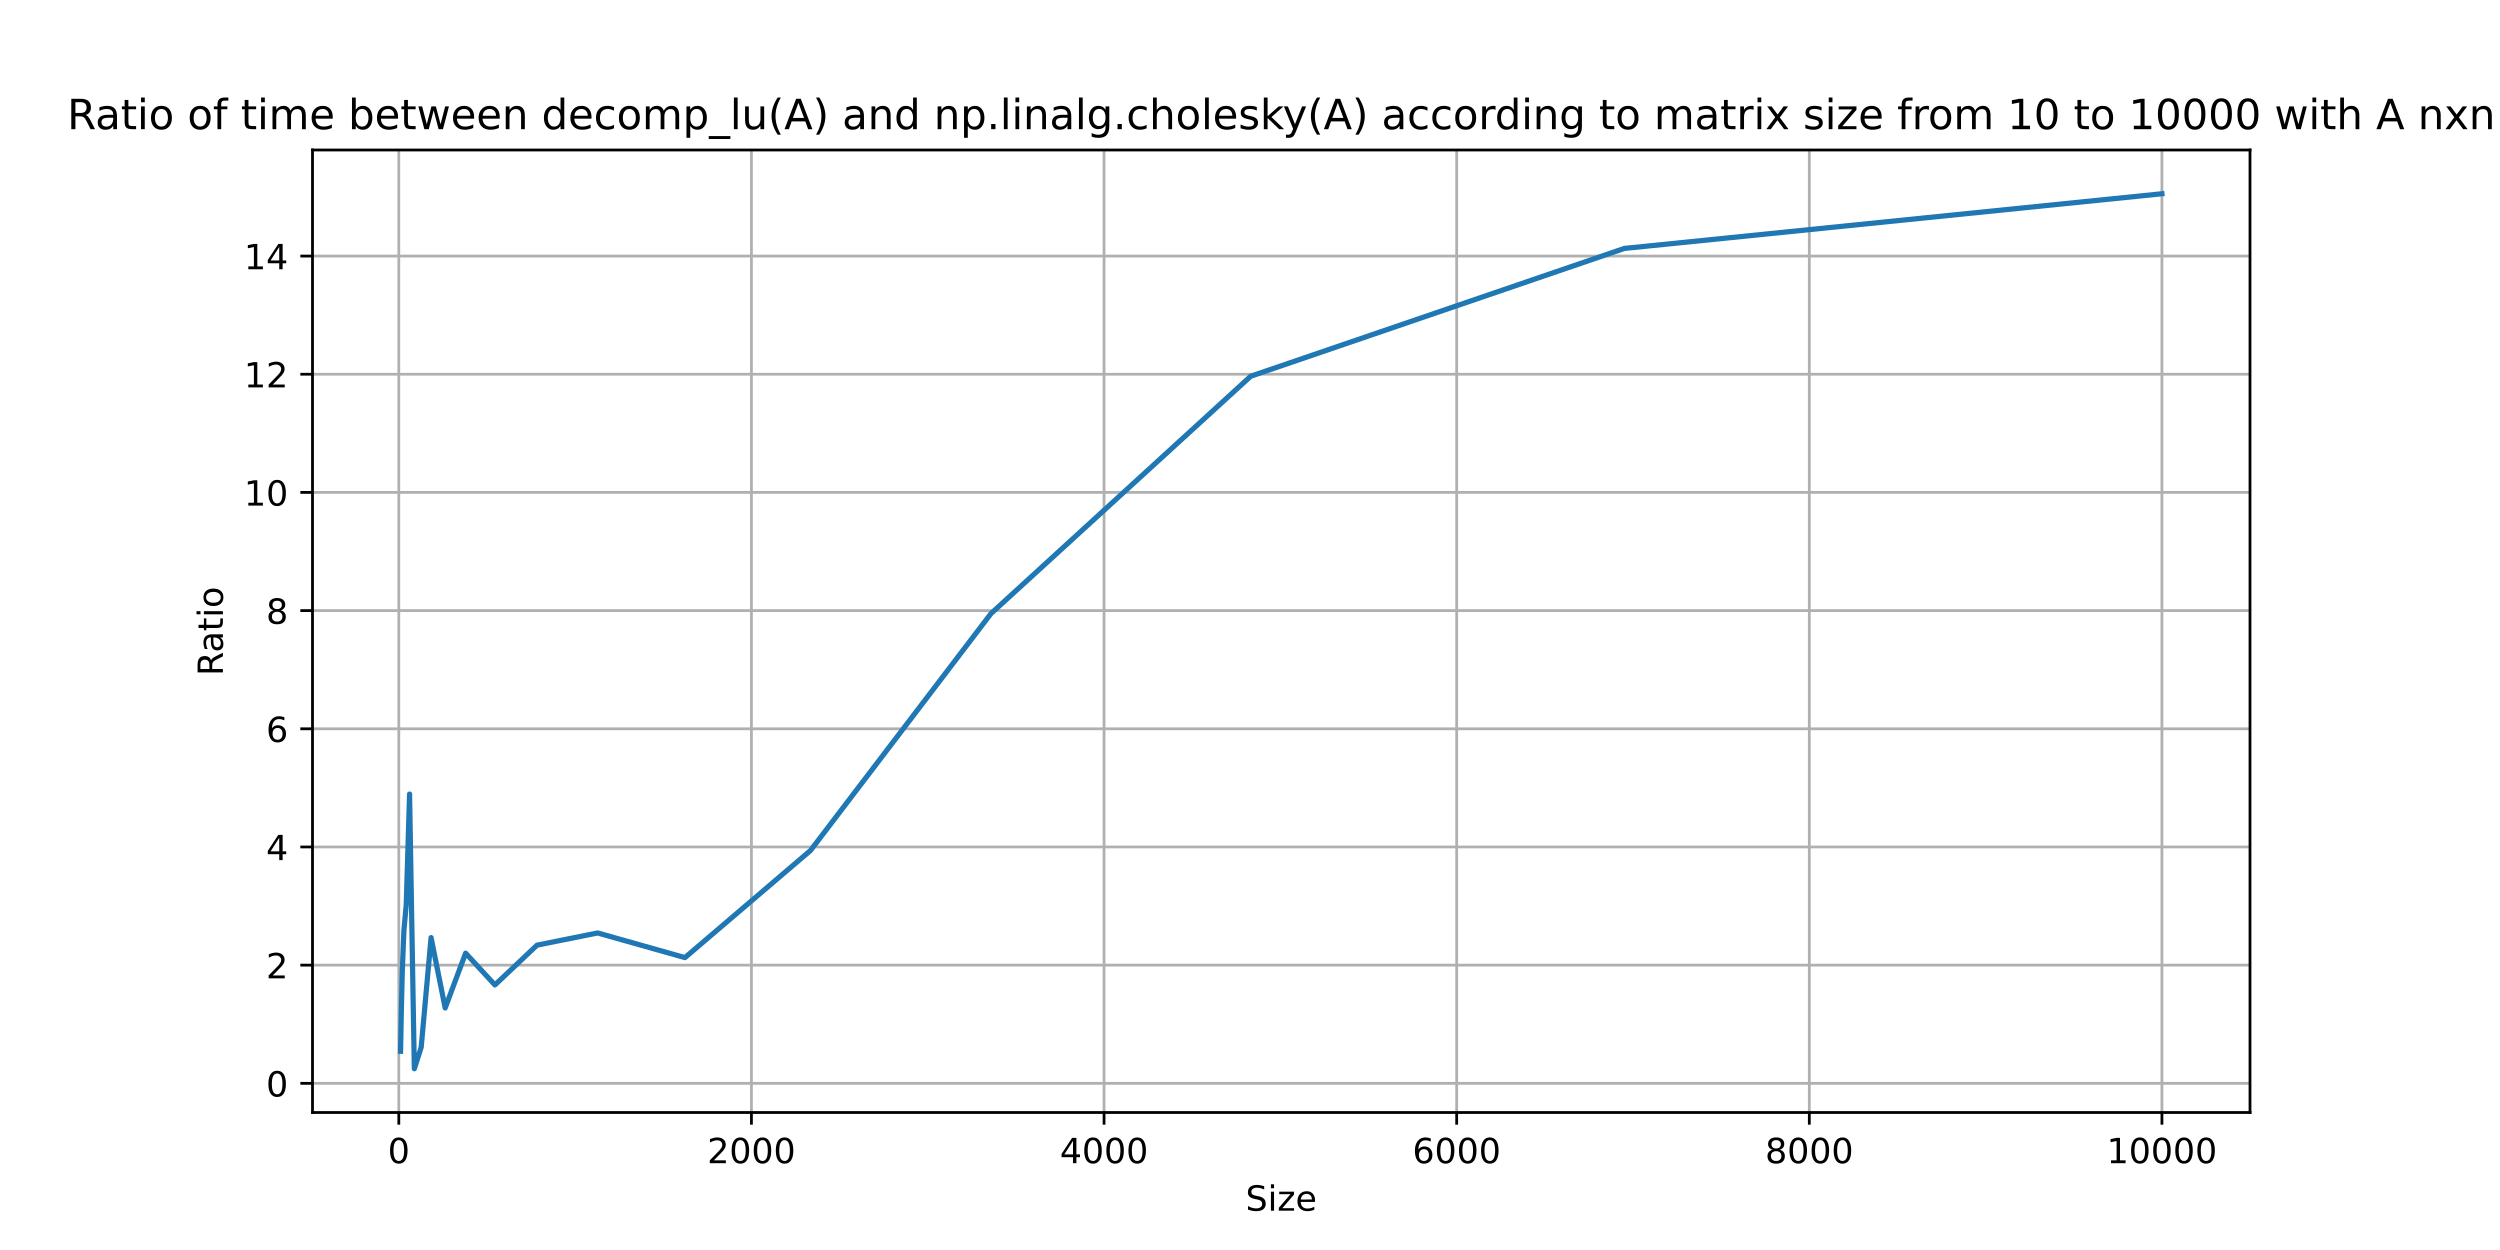
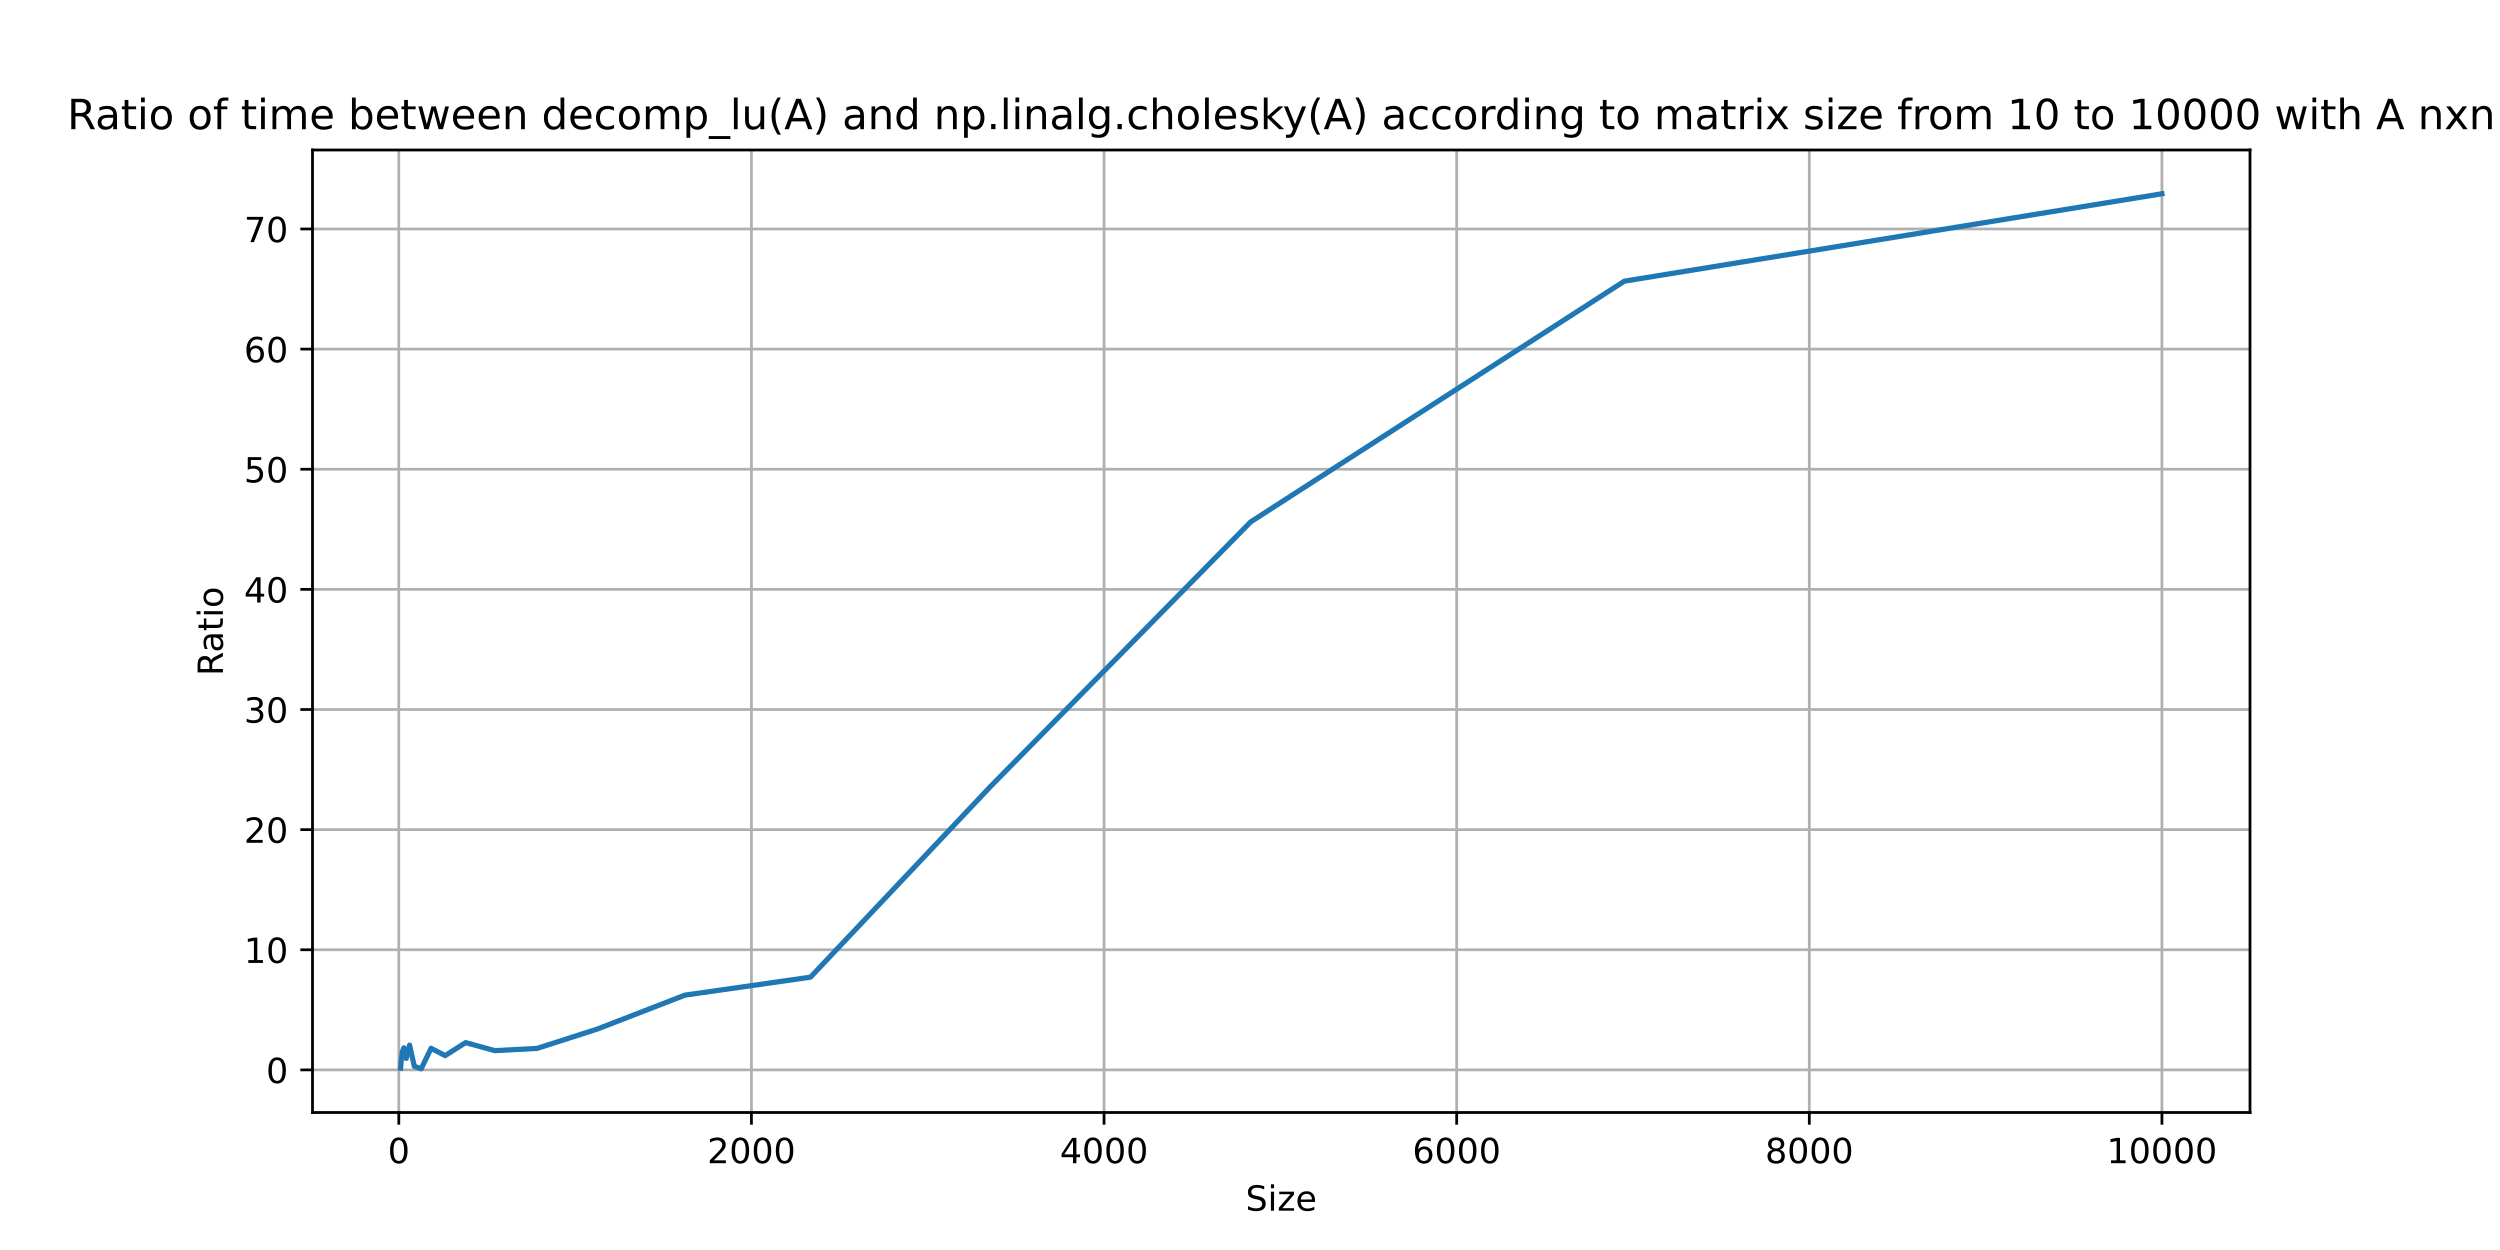
<svg xmlns="http://www.w3.org/2000/svg" xmlns:xlink="http://www.w3.org/1999/xlink" width="720pt" height="360pt" viewBox="0 0 720 360" version="1.1">
  <defs>
    <style type="text/css">*{stroke-linejoin: round; stroke-linecap: butt}</style>
  </defs>
  <g id="figure_1">
    <g id="patch_1">
      <path d="M 0 360  L 720 360  L 720 0  L 0 0  z " style="fill: #ffffff" />
    </g>
    <g id="axes_1">
      <g id="patch_2">
        <path d="M 90 320.4  L 648 320.4  L 648 43.2  L 90 43.2  z " style="fill: #ffffff" />
      </g>
      <g id="matplotlib.axis_1">
        <g id="xtick_1">
          <g id="line2d_1">
-             <path d="M 114.856 320.4  L 114.856 43.2  " clip-path="url(#p5fdc15f300)" style="fill: none; stroke: #b0b0b0; stroke-width: 0.8; stroke-linecap: square" />
+             <path d="M 114.856 320.4  L 114.856 43.2  " clip-path="url(#p4114e30449)" style="fill: none; stroke: #b0b0b0; stroke-width: 0.8; stroke-linecap: square" />
          </g>
          <g id="line2d_2">
            <defs>
-               <path id="m650e588c9d" d="M 0 0  L 0 3.5  " style="stroke: #000000; stroke-width: 0.8" />
+               <path id="m2cbf34627c" d="M 0 0  L 0 3.5  " style="stroke: #000000; stroke-width: 0.8" />
            </defs>
            <g>
-               <use xlink:href="#m650e588c9d" x="114.856" y="320.4" style="stroke: #000000; stroke-width: 0.8" />
+               <use xlink:href="#m2cbf34627c" x="114.856" y="320.4" style="stroke: #000000; stroke-width: 0.8" />
            </g>
          </g>
          <g id="text_1">
            <g transform="translate(111.6746 334.9984)scale(0.1 -0.1)">
              <defs>
                <path id="DejaVuSans-30" d="M 2034 4250  Q 1547 4250 1301 3770  Q 1056 3291 1056 2328  Q 1056 1369 1301 889  Q 1547 409 2034 409  Q 2525 409 2770 889  Q 3016 1369 3016 2328  Q 3016 3291 2770 3770  Q 2525 4250 2034 4250  z M 2034 4750  Q 2819 4750 3233 4129  Q 3647 3509 3647 2328  Q 3647 1150 3233 529  Q 2819 -91 2034 -91  Q 1250 -91 836 529  Q 422 1150 422 2328  Q 422 3509 836 4129  Q 1250 4750 2034 4750  z " transform="scale(0.015625)" />
              </defs>
              <use xlink:href="#DejaVuSans-30" />
            </g>
          </g>
        </g>
        <g id="xtick_2">
          <g id="line2d_3">
-             <path d="M 216.412 320.4  L 216.412 43.2  " clip-path="url(#p5fdc15f300)" style="fill: none; stroke: #b0b0b0; stroke-width: 0.8; stroke-linecap: square" />
+             <path d="M 216.412 320.4  L 216.412 43.2  " clip-path="url(#p4114e30449)" style="fill: none; stroke: #b0b0b0; stroke-width: 0.8; stroke-linecap: square" />
          </g>
          <g id="line2d_4">
            <g>
-               <use xlink:href="#m650e588c9d" x="216.412" y="320.4" style="stroke: #000000; stroke-width: 0.8" />
+               <use xlink:href="#m2cbf34627c" x="216.412" y="320.4" style="stroke: #000000; stroke-width: 0.8" />
            </g>
          </g>
          <g id="text_2">
            <g transform="translate(203.687 334.9984)scale(0.1 -0.1)">
              <defs>
                <path id="DejaVuSans-32" d="M 1228 531  L 3431 531  L 3431 0  L 469 0  L 469 531  Q 828 903 1448 1529  Q 2069 2156 2228 2338  Q 2531 2678 2651 2914  Q 2772 3150 2772 3378  Q 2772 3750 2511 3984  Q 2250 4219 1831 4219  Q 1534 4219 1204 4116  Q 875 4013 500 3803  L 500 4441  Q 881 4594 1212 4672  Q 1544 4750 1819 4750  Q 2544 4750 2975 4387  Q 3406 4025 3406 3419  Q 3406 3131 3298 2873  Q 3191 2616 2906 2266  Q 2828 2175 2409 1742  Q 1991 1309 1228 531  z " transform="scale(0.015625)" />
              </defs>
              <use xlink:href="#DejaVuSans-32" />
              <use xlink:href="#DejaVuSans-30" x="63.623" />
              <use xlink:href="#DejaVuSans-30" x="127.246" />
              <use xlink:href="#DejaVuSans-30" x="190.869" />
            </g>
          </g>
        </g>
        <g id="xtick_3">
          <g id="line2d_5">
-             <path d="M 317.968 320.4  L 317.968 43.2  " clip-path="url(#p5fdc15f300)" style="fill: none; stroke: #b0b0b0; stroke-width: 0.8; stroke-linecap: square" />
+             <path d="M 317.968 320.4  L 317.968 43.2  " clip-path="url(#p4114e30449)" style="fill: none; stroke: #b0b0b0; stroke-width: 0.8; stroke-linecap: square" />
          </g>
          <g id="line2d_6">
            <g>
-               <use xlink:href="#m650e588c9d" x="317.968" y="320.4" style="stroke: #000000; stroke-width: 0.8" />
+               <use xlink:href="#m2cbf34627c" x="317.968" y="320.4" style="stroke: #000000; stroke-width: 0.8" />
            </g>
          </g>
          <g id="text_3">
            <g transform="translate(305.2431 334.9984)scale(0.1 -0.1)">
              <defs>
                <path id="DejaVuSans-34" d="M 2419 4116  L 825 1625  L 2419 1625  L 2419 4116  z M 2253 4666  L 3047 4666  L 3047 1625  L 3713 1625  L 3713 1100  L 3047 1100  L 3047 0  L 2419 0  L 2419 1100  L 313 1100  L 313 1709  L 2253 4666  z " transform="scale(0.015625)" />
              </defs>
              <use xlink:href="#DejaVuSans-34" />
              <use xlink:href="#DejaVuSans-30" x="63.623" />
              <use xlink:href="#DejaVuSans-30" x="127.246" />
              <use xlink:href="#DejaVuSans-30" x="190.869" />
            </g>
          </g>
        </g>
        <g id="xtick_4">
          <g id="line2d_7">
-             <path d="M 419.524 320.4  L 419.524 43.2  " clip-path="url(#p5fdc15f300)" style="fill: none; stroke: #b0b0b0; stroke-width: 0.8; stroke-linecap: square" />
+             <path d="M 419.524 320.4  L 419.524 43.2  " clip-path="url(#p4114e30449)" style="fill: none; stroke: #b0b0b0; stroke-width: 0.8; stroke-linecap: square" />
          </g>
          <g id="line2d_8">
            <g>
-               <use xlink:href="#m650e588c9d" x="419.524" y="320.4" style="stroke: #000000; stroke-width: 0.8" />
+               <use xlink:href="#m2cbf34627c" x="419.524" y="320.4" style="stroke: #000000; stroke-width: 0.8" />
            </g>
          </g>
          <g id="text_4">
            <g transform="translate(406.7992 334.9984)scale(0.1 -0.1)">
              <defs>
                <path id="DejaVuSans-36" d="M 2113 2584  Q 1688 2584 1439 2293  Q 1191 2003 1191 1497  Q 1191 994 1439 701  Q 1688 409 2113 409  Q 2538 409 2786 701  Q 3034 994 3034 1497  Q 3034 2003 2786 2293  Q 2538 2584 2113 2584  z M 3366 4563  L 3366 3988  Q 3128 4100 2886 4159  Q 2644 4219 2406 4219  Q 1781 4219 1451 3797  Q 1122 3375 1075 2522  Q 1259 2794 1537 2939  Q 1816 3084 2150 3084  Q 2853 3084 3261 2657  Q 3669 2231 3669 1497  Q 3669 778 3244 343  Q 2819 -91 2113 -91  Q 1303 -91 875 529  Q 447 1150 447 2328  Q 447 3434 972 4092  Q 1497 4750 2381 4750  Q 2619 4750 2861 4703  Q 3103 4656 3366 4563  z " transform="scale(0.015625)" />
              </defs>
              <use xlink:href="#DejaVuSans-36" />
              <use xlink:href="#DejaVuSans-30" x="63.623" />
              <use xlink:href="#DejaVuSans-30" x="127.246" />
              <use xlink:href="#DejaVuSans-30" x="190.869" />
            </g>
          </g>
        </g>
        <g id="xtick_5">
          <g id="line2d_9">
-             <path d="M 521.08 320.4  L 521.08 43.2  " clip-path="url(#p5fdc15f300)" style="fill: none; stroke: #b0b0b0; stroke-width: 0.8; stroke-linecap: square" />
+             <path d="M 521.08 320.4  L 521.08 43.2  " clip-path="url(#p4114e30449)" style="fill: none; stroke: #b0b0b0; stroke-width: 0.8; stroke-linecap: square" />
          </g>
          <g id="line2d_10">
            <g>
-               <use xlink:href="#m650e588c9d" x="521.08" y="320.4" style="stroke: #000000; stroke-width: 0.8" />
+               <use xlink:href="#m2cbf34627c" x="521.08" y="320.4" style="stroke: #000000; stroke-width: 0.8" />
            </g>
          </g>
          <g id="text_5">
            <g transform="translate(508.3553 334.9984)scale(0.1 -0.1)">
              <defs>
                <path id="DejaVuSans-38" d="M 2034 2216  Q 1584 2216 1326 1975  Q 1069 1734 1069 1313  Q 1069 891 1326 650  Q 1584 409 2034 409  Q 2484 409 2743 651  Q 3003 894 3003 1313  Q 3003 1734 2745 1975  Q 2488 2216 2034 2216  z M 1403 2484  Q 997 2584 770 2862  Q 544 3141 544 3541  Q 544 4100 942 4425  Q 1341 4750 2034 4750  Q 2731 4750 3128 4425  Q 3525 4100 3525 3541  Q 3525 3141 3298 2862  Q 3072 2584 2669 2484  Q 3125 2378 3379 2068  Q 3634 1759 3634 1313  Q 3634 634 3220 271  Q 2806 -91 2034 -91  Q 1263 -91 848 271  Q 434 634 434 1313  Q 434 1759 690 2068  Q 947 2378 1403 2484  z M 1172 3481  Q 1172 3119 1398 2916  Q 1625 2713 2034 2713  Q 2441 2713 2670 2916  Q 2900 3119 2900 3481  Q 2900 3844 2670 4047  Q 2441 4250 2034 4250  Q 1625 4250 1398 4047  Q 1172 3844 1172 3481  z " transform="scale(0.015625)" />
              </defs>
              <use xlink:href="#DejaVuSans-38" />
              <use xlink:href="#DejaVuSans-30" x="63.623" />
              <use xlink:href="#DejaVuSans-30" x="127.246" />
              <use xlink:href="#DejaVuSans-30" x="190.869" />
            </g>
          </g>
        </g>
        <g id="xtick_6">
          <g id="line2d_11">
-             <path d="M 622.636 320.4  L 622.636 43.2  " clip-path="url(#p5fdc15f300)" style="fill: none; stroke: #b0b0b0; stroke-width: 0.8; stroke-linecap: square" />
+             <path d="M 622.636 320.4  L 622.636 43.2  " clip-path="url(#p4114e30449)" style="fill: none; stroke: #b0b0b0; stroke-width: 0.8; stroke-linecap: square" />
          </g>
          <g id="line2d_12">
            <g>
-               <use xlink:href="#m650e588c9d" x="622.636" y="320.4" style="stroke: #000000; stroke-width: 0.8" />
+               <use xlink:href="#m2cbf34627c" x="622.636" y="320.4" style="stroke: #000000; stroke-width: 0.8" />
            </g>
          </g>
          <g id="text_6">
            <g transform="translate(606.7301 334.9984)scale(0.1 -0.1)">
              <defs>
                <path id="DejaVuSans-31" d="M 794 531  L 1825 531  L 1825 4091  L 703 3866  L 703 4441  L 1819 4666  L 2450 4666  L 2450 531  L 3481 531  L 3481 0  L 794 0  L 794 531  z " transform="scale(0.015625)" />
              </defs>
              <use xlink:href="#DejaVuSans-31" />
              <use xlink:href="#DejaVuSans-30" x="63.623" />
              <use xlink:href="#DejaVuSans-30" x="127.246" />
              <use xlink:href="#DejaVuSans-30" x="190.869" />
              <use xlink:href="#DejaVuSans-30" x="254.492" />
            </g>
          </g>
        </g>
        <g id="text_7">
          <g transform="translate(358.7359 348.6766)scale(0.1 -0.1)">
            <defs>
              <path id="DejaVuSans-53" d="M 3425 4513  L 3425 3897  Q 3066 4069 2747 4153  Q 2428 4238 2131 4238  Q 1616 4238 1336 4038  Q 1056 3838 1056 3469  Q 1056 3159 1242 3001  Q 1428 2844 1947 2747  L 2328 2669  Q 3034 2534 3370 2195  Q 3706 1856 3706 1288  Q 3706 609 3251 259  Q 2797 -91 1919 -91  Q 1588 -91 1214 -16  Q 841 59 441 206  L 441 856  Q 825 641 1194 531  Q 1563 422 1919 422  Q 2459 422 2753 634  Q 3047 847 3047 1241  Q 3047 1584 2836 1778  Q 2625 1972 2144 2069  L 1759 2144  Q 1053 2284 737 2584  Q 422 2884 422 3419  Q 422 4038 858 4394  Q 1294 4750 2059 4750  Q 2388 4750 2728 4690  Q 3069 4631 3425 4513  z " transform="scale(0.015625)" />
              <path id="DejaVuSans-69" d="M 603 3500  L 1178 3500  L 1178 0  L 603 0  L 603 3500  z M 603 4863  L 1178 4863  L 1178 4134  L 603 4134  L 603 4863  z " transform="scale(0.015625)" />
              <path id="DejaVuSans-7a" d="M 353 3500  L 3084 3500  L 3084 2975  L 922 459  L 3084 459  L 3084 0  L 275 0  L 275 525  L 2438 3041  L 353 3041  L 353 3500  z " transform="scale(0.015625)" />
              <path id="DejaVuSans-65" d="M 3597 1894  L 3597 1613  L 953 1613  Q 991 1019 1311 708  Q 1631 397 2203 397  Q 2534 397 2845 478  Q 3156 559 3463 722  L 3463 178  Q 3153 47 2828 -22  Q 2503 -91 2169 -91  Q 1331 -91 842 396  Q 353 884 353 1716  Q 353 2575 817 3079  Q 1281 3584 2069 3584  Q 2775 3584 3186 3129  Q 3597 2675 3597 1894  z M 3022 2063  Q 3016 2534 2758 2815  Q 2500 3097 2075 3097  Q 1594 3097 1305 2825  Q 1016 2553 972 2059  L 3022 2063  z " transform="scale(0.015625)" />
            </defs>
            <use xlink:href="#DejaVuSans-53" />
            <use xlink:href="#DejaVuSans-69" x="63.477" />
            <use xlink:href="#DejaVuSans-7a" x="91.26" />
            <use xlink:href="#DejaVuSans-65" x="143.75" />
          </g>
        </g>
      </g>
      <g id="matplotlib.axis_2">
        <g id="ytick_1">
          <g id="line2d_13">
-             <path d="M 90 311.997  L 648 311.997  " clip-path="url(#p5fdc15f300)" style="fill: none; stroke: #b0b0b0; stroke-width: 0.8; stroke-linecap: square" />
+             <path d="M 90 308.128  L 648 308.128  " clip-path="url(#p4114e30449)" style="fill: none; stroke: #b0b0b0; stroke-width: 0.8; stroke-linecap: square" />
          </g>
          <g id="line2d_14">
            <defs>
-               <path id="m479d254347" d="M 0 0  L -3.5 0  " style="stroke: #000000; stroke-width: 0.8" />
+               <path id="md43bc046be" d="M 0 0  L -3.5 0  " style="stroke: #000000; stroke-width: 0.8" />
            </defs>
            <g>
-               <use xlink:href="#m479d254347" x="90" y="311.997" style="stroke: #000000; stroke-width: 0.8" />
+               <use xlink:href="#md43bc046be" x="90" y="308.128" style="stroke: #000000; stroke-width: 0.8" />
            </g>
          </g>
          <g id="text_8">
-             <g transform="translate(76.6375 315.7967)scale(0.1 -0.1)">
+             <g transform="translate(76.6375 311.927)scale(0.1 -0.1)">
              <use xlink:href="#DejaVuSans-30" />
            </g>
          </g>
        </g>
        <g id="ytick_2">
          <g id="line2d_15">
-             <path d="M 90 277.961  L 648 277.961  " clip-path="url(#p5fdc15f300)" style="fill: none; stroke: #b0b0b0; stroke-width: 0.8; stroke-linecap: square" />
+             <path d="M 90 273.53  L 648 273.53  " clip-path="url(#p4114e30449)" style="fill: none; stroke: #b0b0b0; stroke-width: 0.8; stroke-linecap: square" />
          </g>
          <g id="line2d_16">
            <g>
-               <use xlink:href="#m479d254347" x="90" y="277.961" style="stroke: #000000; stroke-width: 0.8" />
+               <use xlink:href="#md43bc046be" x="90" y="273.53" style="stroke: #000000; stroke-width: 0.8" />
            </g>
          </g>
          <g id="text_9">
-             <g transform="translate(76.6375 281.7606)scale(0.1 -0.1)">
-               <use xlink:href="#DejaVuSans-32" />
+             <g transform="translate(70.275 277.3294)scale(0.1 -0.1)">
+               <use xlink:href="#DejaVuSans-31" />
+               <use xlink:href="#DejaVuSans-30" x="63.623" />
            </g>
          </g>
        </g>
        <g id="ytick_3">
          <g id="line2d_17">
-             <path d="M 90 243.925  L 648 243.925  " clip-path="url(#p5fdc15f300)" style="fill: none; stroke: #b0b0b0; stroke-width: 0.8; stroke-linecap: square" />
+             <path d="M 90 238.933  L 648 238.933  " clip-path="url(#p4114e30449)" style="fill: none; stroke: #b0b0b0; stroke-width: 0.8; stroke-linecap: square" />
          </g>
          <g id="line2d_18">
            <g>
-               <use xlink:href="#m479d254347" x="90" y="243.925" style="stroke: #000000; stroke-width: 0.8" />
+               <use xlink:href="#md43bc046be" x="90" y="238.933" style="stroke: #000000; stroke-width: 0.8" />
            </g>
          </g>
          <g id="text_10">
-             <g transform="translate(76.6375 247.7245)scale(0.1 -0.1)">
-               <use xlink:href="#DejaVuSans-34" />
+             <g transform="translate(70.275 242.7318)scale(0.1 -0.1)">
+               <use xlink:href="#DejaVuSans-32" />
+               <use xlink:href="#DejaVuSans-30" x="63.623" />
            </g>
          </g>
        </g>
        <g id="ytick_4">
          <g id="line2d_19">
-             <path d="M 90 209.889  L 648 209.889  " clip-path="url(#p5fdc15f300)" style="fill: none; stroke: #b0b0b0; stroke-width: 0.8; stroke-linecap: square" />
+             <path d="M 90 204.335  L 648 204.335  " clip-path="url(#p4114e30449)" style="fill: none; stroke: #b0b0b0; stroke-width: 0.8; stroke-linecap: square" />
          </g>
          <g id="line2d_20">
            <g>
-               <use xlink:href="#m479d254347" x="90" y="209.889" style="stroke: #000000; stroke-width: 0.8" />
+               <use xlink:href="#md43bc046be" x="90" y="204.335" style="stroke: #000000; stroke-width: 0.8" />
            </g>
          </g>
          <g id="text_11">
-             <g transform="translate(76.6375 213.6884)scale(0.1 -0.1)">
-               <use xlink:href="#DejaVuSans-36" />
+             <g transform="translate(70.275 208.1341)scale(0.1 -0.1)">
+               <defs>
+                 <path id="DejaVuSans-33" d="M 2597 2516  Q 3050 2419 3304 2112  Q 3559 1806 3559 1356  Q 3559 666 3084 287  Q 2609 -91 1734 -91  Q 1441 -91 1130 -33  Q 819 25 488 141  L 488 750  Q 750 597 1062 519  Q 1375 441 1716 441  Q 2309 441 2620 675  Q 2931 909 2931 1356  Q 2931 1769 2642 2001  Q 2353 2234 1838 2234  L 1294 2234  L 1294 2753  L 1863 2753  Q 2328 2753 2575 2939  Q 2822 3125 2822 3475  Q 2822 3834 2567 4026  Q 2313 4219 1838 4219  Q 1578 4219 1281 4162  Q 984 4106 628 3988  L 628 4550  Q 988 4650 1302 4700  Q 1616 4750 1894 4750  Q 2613 4750 3031 4423  Q 3450 4097 3450 3541  Q 3450 3153 3228 2886  Q 3006 2619 2597 2516  z " transform="scale(0.015625)" />
+               </defs>
+               <use xlink:href="#DejaVuSans-33" />
+               <use xlink:href="#DejaVuSans-30" x="63.623" />
            </g>
          </g>
        </g>
        <g id="ytick_5">
          <g id="line2d_21">
-             <path d="M 90 175.853  L 648 175.853  " clip-path="url(#p5fdc15f300)" style="fill: none; stroke: #b0b0b0; stroke-width: 0.8; stroke-linecap: square" />
+             <path d="M 90 169.737  L 648 169.737  " clip-path="url(#p4114e30449)" style="fill: none; stroke: #b0b0b0; stroke-width: 0.8; stroke-linecap: square" />
          </g>
          <g id="line2d_22">
            <g>
-               <use xlink:href="#m479d254347" x="90" y="175.853" style="stroke: #000000; stroke-width: 0.8" />
+               <use xlink:href="#md43bc046be" x="90" y="169.737" style="stroke: #000000; stroke-width: 0.8" />
            </g>
          </g>
          <g id="text_12">
-             <g transform="translate(76.6375 179.6523)scale(0.1 -0.1)">
-               <use xlink:href="#DejaVuSans-38" />
+             <g transform="translate(70.275 173.5365)scale(0.1 -0.1)">
+               <use xlink:href="#DejaVuSans-34" />
+               <use xlink:href="#DejaVuSans-30" x="63.623" />
            </g>
          </g>
        </g>
        <g id="ytick_6">
          <g id="line2d_23">
-             <path d="M 90 141.817  L 648 141.817  " clip-path="url(#p5fdc15f300)" style="fill: none; stroke: #b0b0b0; stroke-width: 0.8; stroke-linecap: square" />
+             <path d="M 90 135.14  L 648 135.14  " clip-path="url(#p4114e30449)" style="fill: none; stroke: #b0b0b0; stroke-width: 0.8; stroke-linecap: square" />
          </g>
          <g id="line2d_24">
            <g>
-               <use xlink:href="#m479d254347" x="90" y="141.817" style="stroke: #000000; stroke-width: 0.8" />
+               <use xlink:href="#md43bc046be" x="90" y="135.14" style="stroke: #000000; stroke-width: 0.8" />
            </g>
          </g>
          <g id="text_13">
-             <g transform="translate(70.275 145.6161)scale(0.1 -0.1)">
-               <use xlink:href="#DejaVuSans-31" />
+             <g transform="translate(70.275 138.9389)scale(0.1 -0.1)">
+               <defs>
+                 <path id="DejaVuSans-35" d="M 691 4666  L 3169 4666  L 3169 4134  L 1269 4134  L 1269 2991  Q 1406 3038 1543 3061  Q 1681 3084 1819 3084  Q 2600 3084 3056 2656  Q 3513 2228 3513 1497  Q 3513 744 3044 326  Q 2575 -91 1722 -91  Q 1428 -91 1123 -41  Q 819 9 494 109  L 494 744  Q 775 591 1075 516  Q 1375 441 1709 441  Q 2250 441 2565 725  Q 2881 1009 2881 1497  Q 2881 1984 2565 2268  Q 2250 2553 1709 2553  Q 1456 2553 1204 2497  Q 953 2441 691 2322  L 691 4666  z " transform="scale(0.015625)" />
+               </defs>
+               <use xlink:href="#DejaVuSans-35" />
              <use xlink:href="#DejaVuSans-30" x="63.623" />
            </g>
          </g>
        </g>
        <g id="ytick_7">
          <g id="line2d_25">
-             <path d="M 90 107.781  L 648 107.781  " clip-path="url(#p5fdc15f300)" style="fill: none; stroke: #b0b0b0; stroke-width: 0.8; stroke-linecap: square" />
+             <path d="M 90 100.542  L 648 100.542  " clip-path="url(#p4114e30449)" style="fill: none; stroke: #b0b0b0; stroke-width: 0.8; stroke-linecap: square" />
          </g>
          <g id="line2d_26">
            <g>
-               <use xlink:href="#m479d254347" x="90" y="107.781" style="stroke: #000000; stroke-width: 0.8" />
+               <use xlink:href="#md43bc046be" x="90" y="100.542" style="stroke: #000000; stroke-width: 0.8" />
            </g>
          </g>
          <g id="text_14">
-             <g transform="translate(70.275 111.58)scale(0.1 -0.1)">
-               <use xlink:href="#DejaVuSans-31" />
-               <use xlink:href="#DejaVuSans-32" x="63.623" />
+             <g transform="translate(70.275 104.3412)scale(0.1 -0.1)">
+               <use xlink:href="#DejaVuSans-36" />
+               <use xlink:href="#DejaVuSans-30" x="63.623" />
            </g>
          </g>
        </g>
        <g id="ytick_8">
          <g id="line2d_27">
-             <path d="M 90 73.745  L 648 73.745  " clip-path="url(#p5fdc15f300)" style="fill: none; stroke: #b0b0b0; stroke-width: 0.8; stroke-linecap: square" />
+             <path d="M 90 65.944  L 648 65.944  " clip-path="url(#p4114e30449)" style="fill: none; stroke: #b0b0b0; stroke-width: 0.8; stroke-linecap: square" />
          </g>
          <g id="line2d_28">
            <g>
-               <use xlink:href="#m479d254347" x="90" y="73.745" style="stroke: #000000; stroke-width: 0.8" />
+               <use xlink:href="#md43bc046be" x="90" y="65.944" style="stroke: #000000; stroke-width: 0.8" />
            </g>
          </g>
          <g id="text_15">
-             <g transform="translate(70.275 77.54392)scale(0.1 -0.1)">
-               <use xlink:href="#DejaVuSans-31" />
-               <use xlink:href="#DejaVuSans-34" x="63.623" />
+             <g transform="translate(70.275 69.74361)scale(0.1 -0.1)">
+               <defs>
+                 <path id="DejaVuSans-37" d="M 525 4666  L 3525 4666  L 3525 4397  L 1831 0  L 1172 0  L 2766 4134  L 525 4134  L 525 4666  z " transform="scale(0.015625)" />
+               </defs>
+               <use xlink:href="#DejaVuSans-37" />
+               <use xlink:href="#DejaVuSans-30" x="63.623" />
            </g>
          </g>
        </g>
        <g id="text_16">
          <g transform="translate(64.19531 194.6344)rotate(-90)scale(0.1 -0.1)">
            <defs>
              <path id="DejaVuSans-52" d="M 2841 2188  Q 3044 2119 3236 1894  Q 3428 1669 3622 1275  L 4263 0  L 3584 0  L 2988 1197  Q 2756 1666 2539 1819  Q 2322 1972 1947 1972  L 1259 1972  L 1259 0  L 628 0  L 628 4666  L 2053 4666  Q 2853 4666 3247 4331  Q 3641 3997 3641 3322  Q 3641 2881 3436 2590  Q 3231 2300 2841 2188  z M 1259 4147  L 1259 2491  L 2053 2491  Q 2509 2491 2742 2702  Q 2975 2913 2975 3322  Q 2975 3731 2742 3939  Q 2509 4147 2053 4147  L 1259 4147  z " transform="scale(0.015625)" />
              <path id="DejaVuSans-61" d="M 2194 1759  Q 1497 1759 1228 1600  Q 959 1441 959 1056  Q 959 750 1161 570  Q 1363 391 1709 391  Q 2188 391 2477 730  Q 2766 1069 2766 1631  L 2766 1759  L 2194 1759  z M 3341 1997  L 3341 0  L 2766 0  L 2766 531  Q 2569 213 2275 61  Q 1981 -91 1556 -91  Q 1019 -91 701 211  Q 384 513 384 1019  Q 384 1609 779 1909  Q 1175 2209 1959 2209  L 2766 2209  L 2766 2266  Q 2766 2663 2505 2880  Q 2244 3097 1772 3097  Q 1472 3097 1187 3025  Q 903 2953 641 2809  L 641 3341  Q 956 3463 1253 3523  Q 1550 3584 1831 3584  Q 2591 3584 2966 3190  Q 3341 2797 3341 1997  z " transform="scale(0.015625)" />
              <path id="DejaVuSans-74" d="M 1172 4494  L 1172 3500  L 2356 3500  L 2356 3053  L 1172 3053  L 1172 1153  Q 1172 725 1289 603  Q 1406 481 1766 481  L 2356 481  L 2356 0  L 1766 0  Q 1100 0 847 248  Q 594 497 594 1153  L 594 3053  L 172 3053  L 172 3500  L 594 3500  L 594 4494  L 1172 4494  z " transform="scale(0.015625)" />
              <path id="DejaVuSans-6f" d="M 1959 3097  Q 1497 3097 1228 2736  Q 959 2375 959 1747  Q 959 1119 1226 758  Q 1494 397 1959 397  Q 2419 397 2687 759  Q 2956 1122 2956 1747  Q 2956 2369 2687 2733  Q 2419 3097 1959 3097  z M 1959 3584  Q 2709 3584 3137 3096  Q 3566 2609 3566 1747  Q 3566 888 3137 398  Q 2709 -91 1959 -91  Q 1206 -91 779 398  Q 353 888 353 1747  Q 353 2609 779 3096  Q 1206 3584 1959 3584  z " transform="scale(0.015625)" />
            </defs>
            <use xlink:href="#DejaVuSans-52" />
            <use xlink:href="#DejaVuSans-61" x="67.232" />
            <use xlink:href="#DejaVuSans-74" x="128.512" />
            <use xlink:href="#DejaVuSans-69" x="167.721" />
            <use xlink:href="#DejaVuSans-6f" x="195.504" />
          </g>
        </g>
      </g>
      <g id="line2d_29">
-         <path d="M 115.364 302.771  L 115.567 292.013  L 115.871 279.341  L 116.328 267.987  L 116.989 260.591  L 117.953 228.696  L 119.324 307.8  L 121.305 301.609  L 124.148 270.031  L 128.21 290.294  L 134.101 274.516  L 142.53 283.666  L 154.666 272.201  L 172.133 268.694  L 197.269 275.789  L 233.423 244.939  L 285.419 176.688  L 360.215 108.35  L 467.814 71.544  L 622.636 55.8  " clip-path="url(#p5fdc15f300)" style="fill: none; stroke: #1f77b4; stroke-width: 1.5; stroke-linecap: square" />
+         <path d="M 115.364 307.618  L 115.567 305.304  L 115.871 302.922  L 116.328 301.773  L 116.989 304.832  L 117.953 300.991  L 119.324 307.094  L 121.305 307.8  L 124.148 301.908  L 128.21 304.012  L 134.101 300.269  L 142.53 302.587  L 154.666 301.949  L 172.133 296.328  L 197.269 286.597  L 233.423 281.421  L 285.419 226.346  L 360.215 150.284  L 467.814 80.972  L 622.636 55.8  " clip-path="url(#p4114e30449)" style="fill: none; stroke: #1f77b4; stroke-width: 1.5; stroke-linecap: square" />
      </g>
      <g id="patch_3">
        <path d="M 90 320.4  L 90 43.2  " style="fill: none; stroke: #000000; stroke-width: 0.8; stroke-linejoin: miter; stroke-linecap: square" />
      </g>
      <g id="patch_4">
        <path d="M 648 320.4  L 648 43.2  " style="fill: none; stroke: #000000; stroke-width: 0.8; stroke-linejoin: miter; stroke-linecap: square" />
      </g>
      <g id="patch_5">
        <path d="M 90 320.4  L 648 320.4  " style="fill: none; stroke: #000000; stroke-width: 0.8; stroke-linejoin: miter; stroke-linecap: square" />
      </g>
      <g id="patch_6">
        <path d="M 90 43.2  L 648 43.2  " style="fill: none; stroke: #000000; stroke-width: 0.8; stroke-linejoin: miter; stroke-linecap: square" />
      </g>
      <g id="text_17">
        <g transform="translate(19.3575 37.2)scale(0.12 -0.12)">
          <defs>
            <path id="DejaVuSans-20" transform="scale(0.015625)" />
            <path id="DejaVuSans-66" d="M 2375 4863  L 2375 4384  L 1825 4384  Q 1516 4384 1395 4259  Q 1275 4134 1275 3809  L 1275 3500  L 2222 3500  L 2222 3053  L 1275 3053  L 1275 0  L 697 0  L 697 3053  L 147 3053  L 147 3500  L 697 3500  L 697 3744  Q 697 4328 969 4595  Q 1241 4863 1831 4863  L 2375 4863  z " transform="scale(0.015625)" />
            <path id="DejaVuSans-6d" d="M 3328 2828  Q 3544 3216 3844 3400  Q 4144 3584 4550 3584  Q 5097 3584 5394 3201  Q 5691 2819 5691 2113  L 5691 0  L 5113 0  L 5113 2094  Q 5113 2597 4934 2840  Q 4756 3084 4391 3084  Q 3944 3084 3684 2787  Q 3425 2491 3425 1978  L 3425 0  L 2847 0  L 2847 2094  Q 2847 2600 2669 2842  Q 2491 3084 2119 3084  Q 1678 3084 1418 2786  Q 1159 2488 1159 1978  L 1159 0  L 581 0  L 581 3500  L 1159 3500  L 1159 2956  Q 1356 3278 1631 3431  Q 1906 3584 2284 3584  Q 2666 3584 2933 3390  Q 3200 3197 3328 2828  z " transform="scale(0.015625)" />
            <path id="DejaVuSans-62" d="M 3116 1747  Q 3116 2381 2855 2742  Q 2594 3103 2138 3103  Q 1681 3103 1420 2742  Q 1159 2381 1159 1747  Q 1159 1113 1420 752  Q 1681 391 2138 391  Q 2594 391 2855 752  Q 3116 1113 3116 1747  z M 1159 2969  Q 1341 3281 1617 3432  Q 1894 3584 2278 3584  Q 2916 3584 3314 3078  Q 3713 2572 3713 1747  Q 3713 922 3314 415  Q 2916 -91 2278 -91  Q 1894 -91 1617 61  Q 1341 213 1159 525  L 1159 0  L 581 0  L 581 4863  L 1159 4863  L 1159 2969  z " transform="scale(0.015625)" />
            <path id="DejaVuSans-77" d="M 269 3500  L 844 3500  L 1563 769  L 2278 3500  L 2956 3500  L 3675 769  L 4391 3500  L 4966 3500  L 4050 0  L 3372 0  L 2619 2869  L 1863 0  L 1184 0  L 269 3500  z " transform="scale(0.015625)" />
            <path id="DejaVuSans-6e" d="M 3513 2113  L 3513 0  L 2938 0  L 2938 2094  Q 2938 2591 2744 2837  Q 2550 3084 2163 3084  Q 1697 3084 1428 2787  Q 1159 2491 1159 1978  L 1159 0  L 581 0  L 581 3500  L 1159 3500  L 1159 2956  Q 1366 3272 1645 3428  Q 1925 3584 2291 3584  Q 2894 3584 3203 3211  Q 3513 2838 3513 2113  z " transform="scale(0.015625)" />
            <path id="DejaVuSans-64" d="M 2906 2969  L 2906 4863  L 3481 4863  L 3481 0  L 2906 0  L 2906 525  Q 2725 213 2448 61  Q 2172 -91 1784 -91  Q 1150 -91 751 415  Q 353 922 353 1747  Q 353 2572 751 3078  Q 1150 3584 1784 3584  Q 2172 3584 2448 3432  Q 2725 3281 2906 2969  z M 947 1747  Q 947 1113 1208 752  Q 1469 391 1925 391  Q 2381 391 2643 752  Q 2906 1113 2906 1747  Q 2906 2381 2643 2742  Q 2381 3103 1925 3103  Q 1469 3103 1208 2742  Q 947 2381 947 1747  z " transform="scale(0.015625)" />
            <path id="DejaVuSans-63" d="M 3122 3366  L 3122 2828  Q 2878 2963 2633 3030  Q 2388 3097 2138 3097  Q 1578 3097 1268 2742  Q 959 2388 959 1747  Q 959 1106 1268 751  Q 1578 397 2138 397  Q 2388 397 2633 464  Q 2878 531 3122 666  L 3122 134  Q 2881 22 2623 -34  Q 2366 -91 2075 -91  Q 1284 -91 818 406  Q 353 903 353 1747  Q 353 2603 823 3093  Q 1294 3584 2113 3584  Q 2378 3584 2631 3529  Q 2884 3475 3122 3366  z " transform="scale(0.015625)" />
            <path id="DejaVuSans-70" d="M 1159 525  L 1159 -1331  L 581 -1331  L 581 3500  L 1159 3500  L 1159 2969  Q 1341 3281 1617 3432  Q 1894 3584 2278 3584  Q 2916 3584 3314 3078  Q 3713 2572 3713 1747  Q 3713 922 3314 415  Q 2916 -91 2278 -91  Q 1894 -91 1617 61  Q 1341 213 1159 525  z M 3116 1747  Q 3116 2381 2855 2742  Q 2594 3103 2138 3103  Q 1681 3103 1420 2742  Q 1159 2381 1159 1747  Q 1159 1113 1420 752  Q 1681 391 2138 391  Q 2594 391 2855 752  Q 3116 1113 3116 1747  z " transform="scale(0.015625)" />
            <path id="DejaVuSans-5f" d="M 3263 -1063  L 3263 -1509  L -63 -1509  L -63 -1063  L 3263 -1063  z " transform="scale(0.015625)" />
            <path id="DejaVuSans-6c" d="M 603 4863  L 1178 4863  L 1178 0  L 603 0  L 603 4863  z " transform="scale(0.015625)" />
            <path id="DejaVuSans-75" d="M 544 1381  L 544 3500  L 1119 3500  L 1119 1403  Q 1119 906 1312 657  Q 1506 409 1894 409  Q 2359 409 2629 706  Q 2900 1003 2900 1516  L 2900 3500  L 3475 3500  L 3475 0  L 2900 0  L 2900 538  Q 2691 219 2414 64  Q 2138 -91 1772 -91  Q 1169 -91 856 284  Q 544 659 544 1381  z M 1991 3584  L 1991 3584  z " transform="scale(0.015625)" />
            <path id="DejaVuSans-28" d="M 1984 4856  Q 1566 4138 1362 3434  Q 1159 2731 1159 2009  Q 1159 1288 1364 580  Q 1569 -128 1984 -844  L 1484 -844  Q 1016 -109 783 600  Q 550 1309 550 2009  Q 550 2706 781 3412  Q 1013 4119 1484 4856  L 1984 4856  z " transform="scale(0.015625)" />
            <path id="DejaVuSans-41" d="M 2188 4044  L 1331 1722  L 3047 1722  L 2188 4044  z M 1831 4666  L 2547 4666  L 4325 0  L 3669 0  L 3244 1197  L 1141 1197  L 716 0  L 50 0  L 1831 4666  z " transform="scale(0.015625)" />
            <path id="DejaVuSans-29" d="M 513 4856  L 1013 4856  Q 1481 4119 1714 3412  Q 1947 2706 1947 2009  Q 1947 1309 1714 600  Q 1481 -109 1013 -844  L 513 -844  Q 928 -128 1133 580  Q 1338 1288 1338 2009  Q 1338 2731 1133 3434  Q 928 4138 513 4856  z " transform="scale(0.015625)" />
            <path id="DejaVuSans-2e" d="M 684 794  L 1344 794  L 1344 0  L 684 0  L 684 794  z " transform="scale(0.015625)" />
            <path id="DejaVuSans-67" d="M 2906 1791  Q 2906 2416 2648 2759  Q 2391 3103 1925 3103  Q 1463 3103 1205 2759  Q 947 2416 947 1791  Q 947 1169 1205 825  Q 1463 481 1925 481  Q 2391 481 2648 825  Q 2906 1169 2906 1791  z M 3481 434  Q 3481 -459 3084 -895  Q 2688 -1331 1869 -1331  Q 1566 -1331 1297 -1286  Q 1028 -1241 775 -1147  L 775 -588  Q 1028 -725 1275 -790  Q 1522 -856 1778 -856  Q 2344 -856 2625 -561  Q 2906 -266 2906 331  L 2906 616  Q 2728 306 2450 153  Q 2172 0 1784 0  Q 1141 0 747 490  Q 353 981 353 1791  Q 353 2603 747 3093  Q 1141 3584 1784 3584  Q 2172 3584 2450 3431  Q 2728 3278 2906 2969  L 2906 3500  L 3481 3500  L 3481 434  z " transform="scale(0.015625)" />
            <path id="DejaVuSans-68" d="M 3513 2113  L 3513 0  L 2938 0  L 2938 2094  Q 2938 2591 2744 2837  Q 2550 3084 2163 3084  Q 1697 3084 1428 2787  Q 1159 2491 1159 1978  L 1159 0  L 581 0  L 581 4863  L 1159 4863  L 1159 2956  Q 1366 3272 1645 3428  Q 1925 3584 2291 3584  Q 2894 3584 3203 3211  Q 3513 2838 3513 2113  z " transform="scale(0.015625)" />
            <path id="DejaVuSans-73" d="M 2834 3397  L 2834 2853  Q 2591 2978 2328 3040  Q 2066 3103 1784 3103  Q 1356 3103 1142 2972  Q 928 2841 928 2578  Q 928 2378 1081 2264  Q 1234 2150 1697 2047  L 1894 2003  Q 2506 1872 2764 1633  Q 3022 1394 3022 966  Q 3022 478 2636 193  Q 2250 -91 1575 -91  Q 1294 -91 989 -36  Q 684 19 347 128  L 347 722  Q 666 556 975 473  Q 1284 391 1588 391  Q 1994 391 2212 530  Q 2431 669 2431 922  Q 2431 1156 2273 1281  Q 2116 1406 1581 1522  L 1381 1569  Q 847 1681 609 1914  Q 372 2147 372 2553  Q 372 3047 722 3315  Q 1072 3584 1716 3584  Q 2034 3584 2315 3537  Q 2597 3491 2834 3397  z " transform="scale(0.015625)" />
            <path id="DejaVuSans-6b" d="M 581 4863  L 1159 4863  L 1159 1991  L 2875 3500  L 3609 3500  L 1753 1863  L 3688 0  L 2938 0  L 1159 1709  L 1159 0  L 581 0  L 581 4863  z " transform="scale(0.015625)" />
            <path id="DejaVuSans-79" d="M 2059 -325  Q 1816 -950 1584 -1140  Q 1353 -1331 966 -1331  L 506 -1331  L 506 -850  L 844 -850  Q 1081 -850 1212 -737  Q 1344 -625 1503 -206  L 1606 56  L 191 3500  L 800 3500  L 1894 763  L 2988 3500  L 3597 3500  L 2059 -325  z " transform="scale(0.015625)" />
            <path id="DejaVuSans-72" d="M 2631 2963  Q 2534 3019 2420 3045  Q 2306 3072 2169 3072  Q 1681 3072 1420 2755  Q 1159 2438 1159 1844  L 1159 0  L 581 0  L 581 3500  L 1159 3500  L 1159 2956  Q 1341 3275 1631 3429  Q 1922 3584 2338 3584  Q 2397 3584 2469 3576  Q 2541 3569 2628 3553  L 2631 2963  z " transform="scale(0.015625)" />
            <path id="DejaVuSans-78" d="M 3513 3500  L 2247 1797  L 3578 0  L 2900 0  L 1881 1375  L 863 0  L 184 0  L 1544 1831  L 300 3500  L 978 3500  L 1906 2253  L 2834 3500  L 3513 3500  z " transform="scale(0.015625)" />
          </defs>
          <use xlink:href="#DejaVuSans-52" />
          <use xlink:href="#DejaVuSans-61" x="67.232" />
          <use xlink:href="#DejaVuSans-74" x="128.512" />
          <use xlink:href="#DejaVuSans-69" x="167.721" />
          <use xlink:href="#DejaVuSans-6f" x="195.504" />
          <use xlink:href="#DejaVuSans-20" x="256.686" />
          <use xlink:href="#DejaVuSans-6f" x="288.473" />
          <use xlink:href="#DejaVuSans-66" x="349.654" />
          <use xlink:href="#DejaVuSans-20" x="384.859" />
          <use xlink:href="#DejaVuSans-74" x="416.646" />
          <use xlink:href="#DejaVuSans-69" x="455.855" />
          <use xlink:href="#DejaVuSans-6d" x="483.639" />
          <use xlink:href="#DejaVuSans-65" x="581.051" />
          <use xlink:href="#DejaVuSans-20" x="642.574" />
          <use xlink:href="#DejaVuSans-62" x="674.361" />
          <use xlink:href="#DejaVuSans-65" x="737.838" />
          <use xlink:href="#DejaVuSans-74" x="799.361" />
          <use xlink:href="#DejaVuSans-77" x="838.57" />
          <use xlink:href="#DejaVuSans-65" x="920.357" />
          <use xlink:href="#DejaVuSans-65" x="981.881" />
          <use xlink:href="#DejaVuSans-6e" x="1043.404" />
          <use xlink:href="#DejaVuSans-20" x="1106.783" />
          <use xlink:href="#DejaVuSans-64" x="1138.57" />
          <use xlink:href="#DejaVuSans-65" x="1202.047" />
          <use xlink:href="#DejaVuSans-63" x="1263.57" />
          <use xlink:href="#DejaVuSans-6f" x="1318.551" />
          <use xlink:href="#DejaVuSans-6d" x="1379.732" />
          <use xlink:href="#DejaVuSans-70" x="1477.145" />
          <use xlink:href="#DejaVuSans-5f" x="1540.621" />
          <use xlink:href="#DejaVuSans-6c" x="1590.621" />
          <use xlink:href="#DejaVuSans-75" x="1618.404" />
          <use xlink:href="#DejaVuSans-28" x="1681.783" />
          <use xlink:href="#DejaVuSans-41" x="1720.797" />
          <use xlink:href="#DejaVuSans-29" x="1789.205" />
          <use xlink:href="#DejaVuSans-20" x="1828.219" />
          <use xlink:href="#DejaVuSans-61" x="1860.006" />
          <use xlink:href="#DejaVuSans-6e" x="1921.285" />
          <use xlink:href="#DejaVuSans-64" x="1984.664" />
          <use xlink:href="#DejaVuSans-20" x="2048.141" />
          <use xlink:href="#DejaVuSans-6e" x="2079.928" />
          <use xlink:href="#DejaVuSans-70" x="2143.307" />
          <use xlink:href="#DejaVuSans-2e" x="2206.783" />
          <use xlink:href="#DejaVuSans-6c" x="2238.57" />
          <use xlink:href="#DejaVuSans-69" x="2266.354" />
          <use xlink:href="#DejaVuSans-6e" x="2294.137" />
          <use xlink:href="#DejaVuSans-61" x="2357.516" />
          <use xlink:href="#DejaVuSans-6c" x="2418.795" />
          <use xlink:href="#DejaVuSans-67" x="2446.578" />
          <use xlink:href="#DejaVuSans-2e" x="2510.055" />
          <use xlink:href="#DejaVuSans-63" x="2541.842" />
          <use xlink:href="#DejaVuSans-68" x="2596.822" />
          <use xlink:href="#DejaVuSans-6f" x="2660.201" />
          <use xlink:href="#DejaVuSans-6c" x="2721.383" />
          <use xlink:href="#DejaVuSans-65" x="2749.166" />
          <use xlink:href="#DejaVuSans-73" x="2810.689" />
          <use xlink:href="#DejaVuSans-6b" x="2862.789" />
          <use xlink:href="#DejaVuSans-79" x="2917.074" />
          <use xlink:href="#DejaVuSans-28" x="2976.254" />
          <use xlink:href="#DejaVuSans-41" x="3015.268" />
          <use xlink:href="#DejaVuSans-29" x="3083.676" />
          <use xlink:href="#DejaVuSans-20" x="3122.689" />
          <use xlink:href="#DejaVuSans-61" x="3154.477" />
          <use xlink:href="#DejaVuSans-63" x="3215.756" />
          <use xlink:href="#DejaVuSans-63" x="3270.736" />
          <use xlink:href="#DejaVuSans-6f" x="3325.717" />
          <use xlink:href="#DejaVuSans-72" x="3386.898" />
          <use xlink:href="#DejaVuSans-64" x="3426.262" />
          <use xlink:href="#DejaVuSans-69" x="3489.738" />
          <use xlink:href="#DejaVuSans-6e" x="3517.521" />
          <use xlink:href="#DejaVuSans-67" x="3580.9" />
          <use xlink:href="#DejaVuSans-20" x="3644.377" />
          <use xlink:href="#DejaVuSans-74" x="3676.164" />
          <use xlink:href="#DejaVuSans-6f" x="3715.373" />
          <use xlink:href="#DejaVuSans-20" x="3776.555" />
          <use xlink:href="#DejaVuSans-6d" x="3808.342" />
          <use xlink:href="#DejaVuSans-61" x="3905.754" />
          <use xlink:href="#DejaVuSans-74" x="3967.033" />
          <use xlink:href="#DejaVuSans-72" x="4006.242" />
          <use xlink:href="#DejaVuSans-69" x="4047.355" />
          <use xlink:href="#DejaVuSans-78" x="4075.139" />
          <use xlink:href="#DejaVuSans-20" x="4134.318" />
          <use xlink:href="#DejaVuSans-73" x="4166.105" />
          <use xlink:href="#DejaVuSans-69" x="4218.205" />
          <use xlink:href="#DejaVuSans-7a" x="4245.988" />
          <use xlink:href="#DejaVuSans-65" x="4298.479" />
          <use xlink:href="#DejaVuSans-20" x="4360.002" />
          <use xlink:href="#DejaVuSans-66" x="4391.789" />
          <use xlink:href="#DejaVuSans-72" x="4426.994" />
          <use xlink:href="#DejaVuSans-6f" x="4465.857" />
          <use xlink:href="#DejaVuSans-6d" x="4527.039" />
          <use xlink:href="#DejaVuSans-20" x="4624.451" />
          <use xlink:href="#DejaVuSans-31" x="4656.238" />
          <use xlink:href="#DejaVuSans-30" x="4719.861" />
          <use xlink:href="#DejaVuSans-20" x="4783.484" />
          <use xlink:href="#DejaVuSans-74" x="4815.271" />
          <use xlink:href="#DejaVuSans-6f" x="4854.48" />
          <use xlink:href="#DejaVuSans-20" x="4915.662" />
          <use xlink:href="#DejaVuSans-31" x="4947.449" />
          <use xlink:href="#DejaVuSans-30" x="5011.072" />
          <use xlink:href="#DejaVuSans-30" x="5074.695" />
          <use xlink:href="#DejaVuSans-30" x="5138.318" />
          <use xlink:href="#DejaVuSans-30" x="5201.941" />
          <use xlink:href="#DejaVuSans-20" x="5265.564" />
          <use xlink:href="#DejaVuSans-77" x="5297.352" />
          <use xlink:href="#DejaVuSans-69" x="5379.139" />
          <use xlink:href="#DejaVuSans-74" x="5406.922" />
          <use xlink:href="#DejaVuSans-68" x="5446.131" />
          <use xlink:href="#DejaVuSans-20" x="5509.51" />
          <use xlink:href="#DejaVuSans-41" x="5541.297" />
          <use xlink:href="#DejaVuSans-20" x="5609.705" />
          <use xlink:href="#DejaVuSans-6e" x="5641.492" />
          <use xlink:href="#DejaVuSans-78" x="5704.871" />
          <use xlink:href="#DejaVuSans-6e" x="5764.051" />
        </g>
      </g>
    </g>
  </g>
  <defs>
-     <clipPath id="p5fdc15f300">
+     <clipPath id="p4114e30449">
      <rect x="90" y="43.2" width="558" height="277.2" />
    </clipPath>
  </defs>
</svg>
